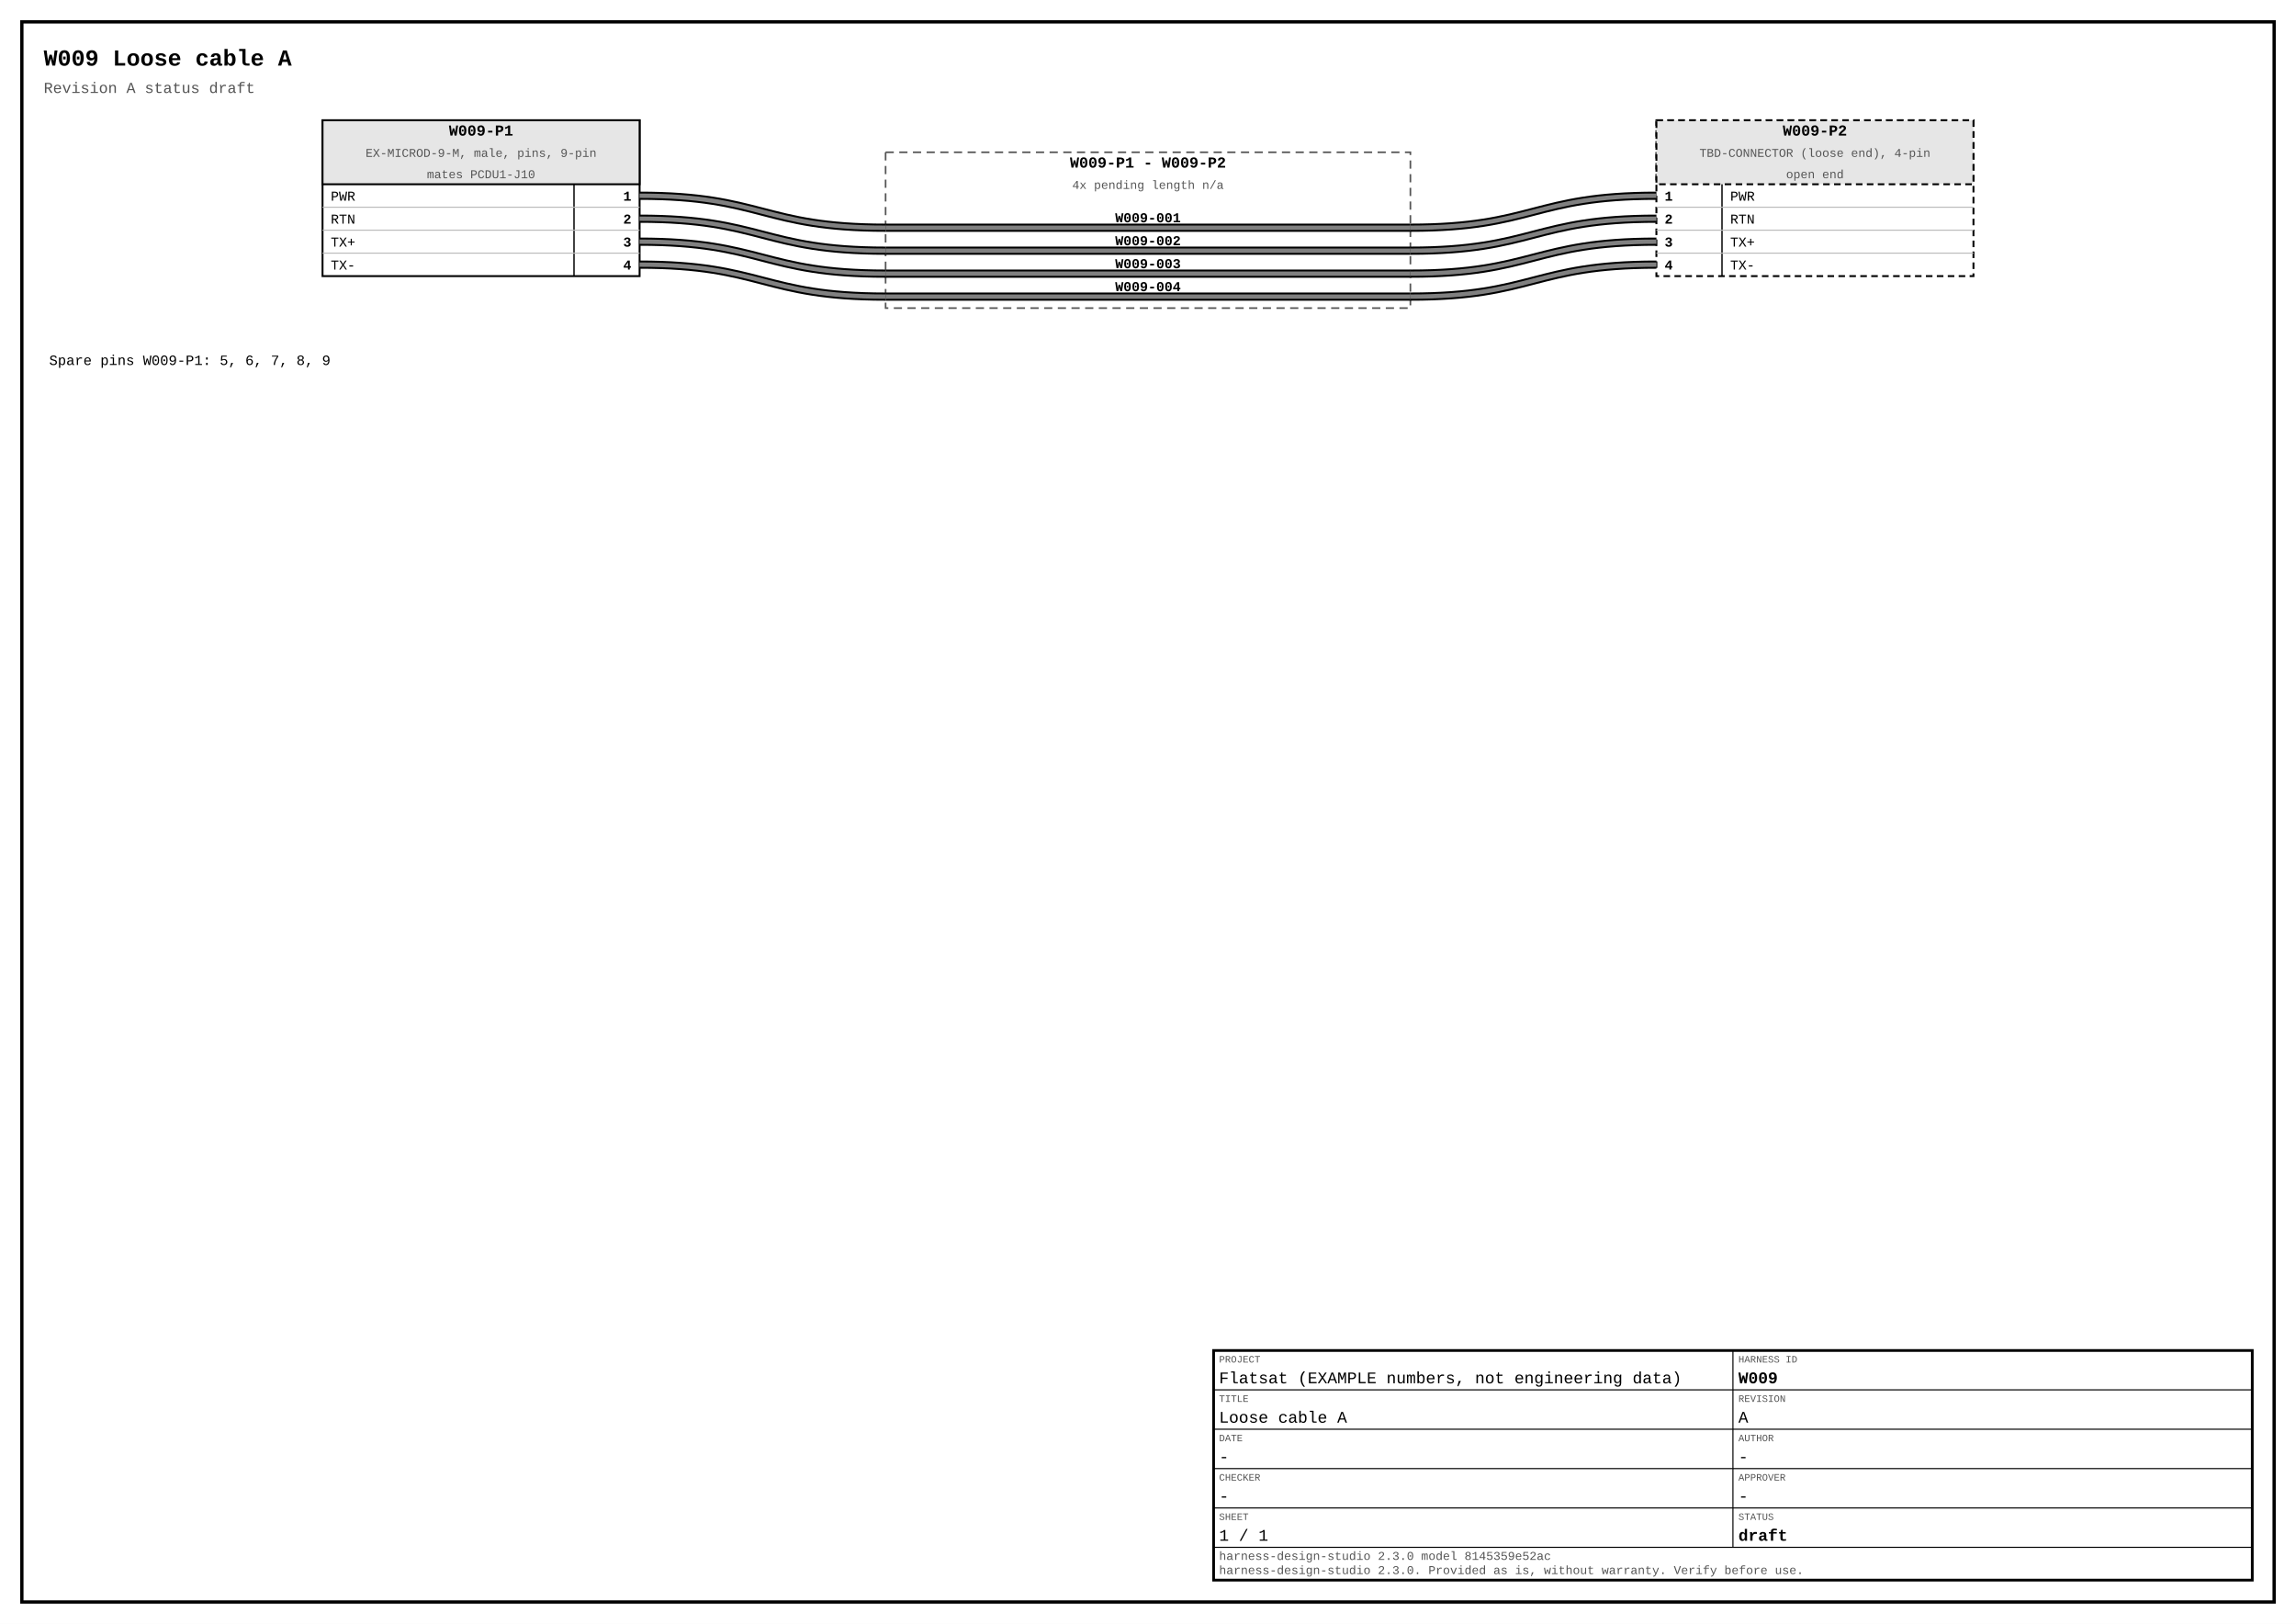
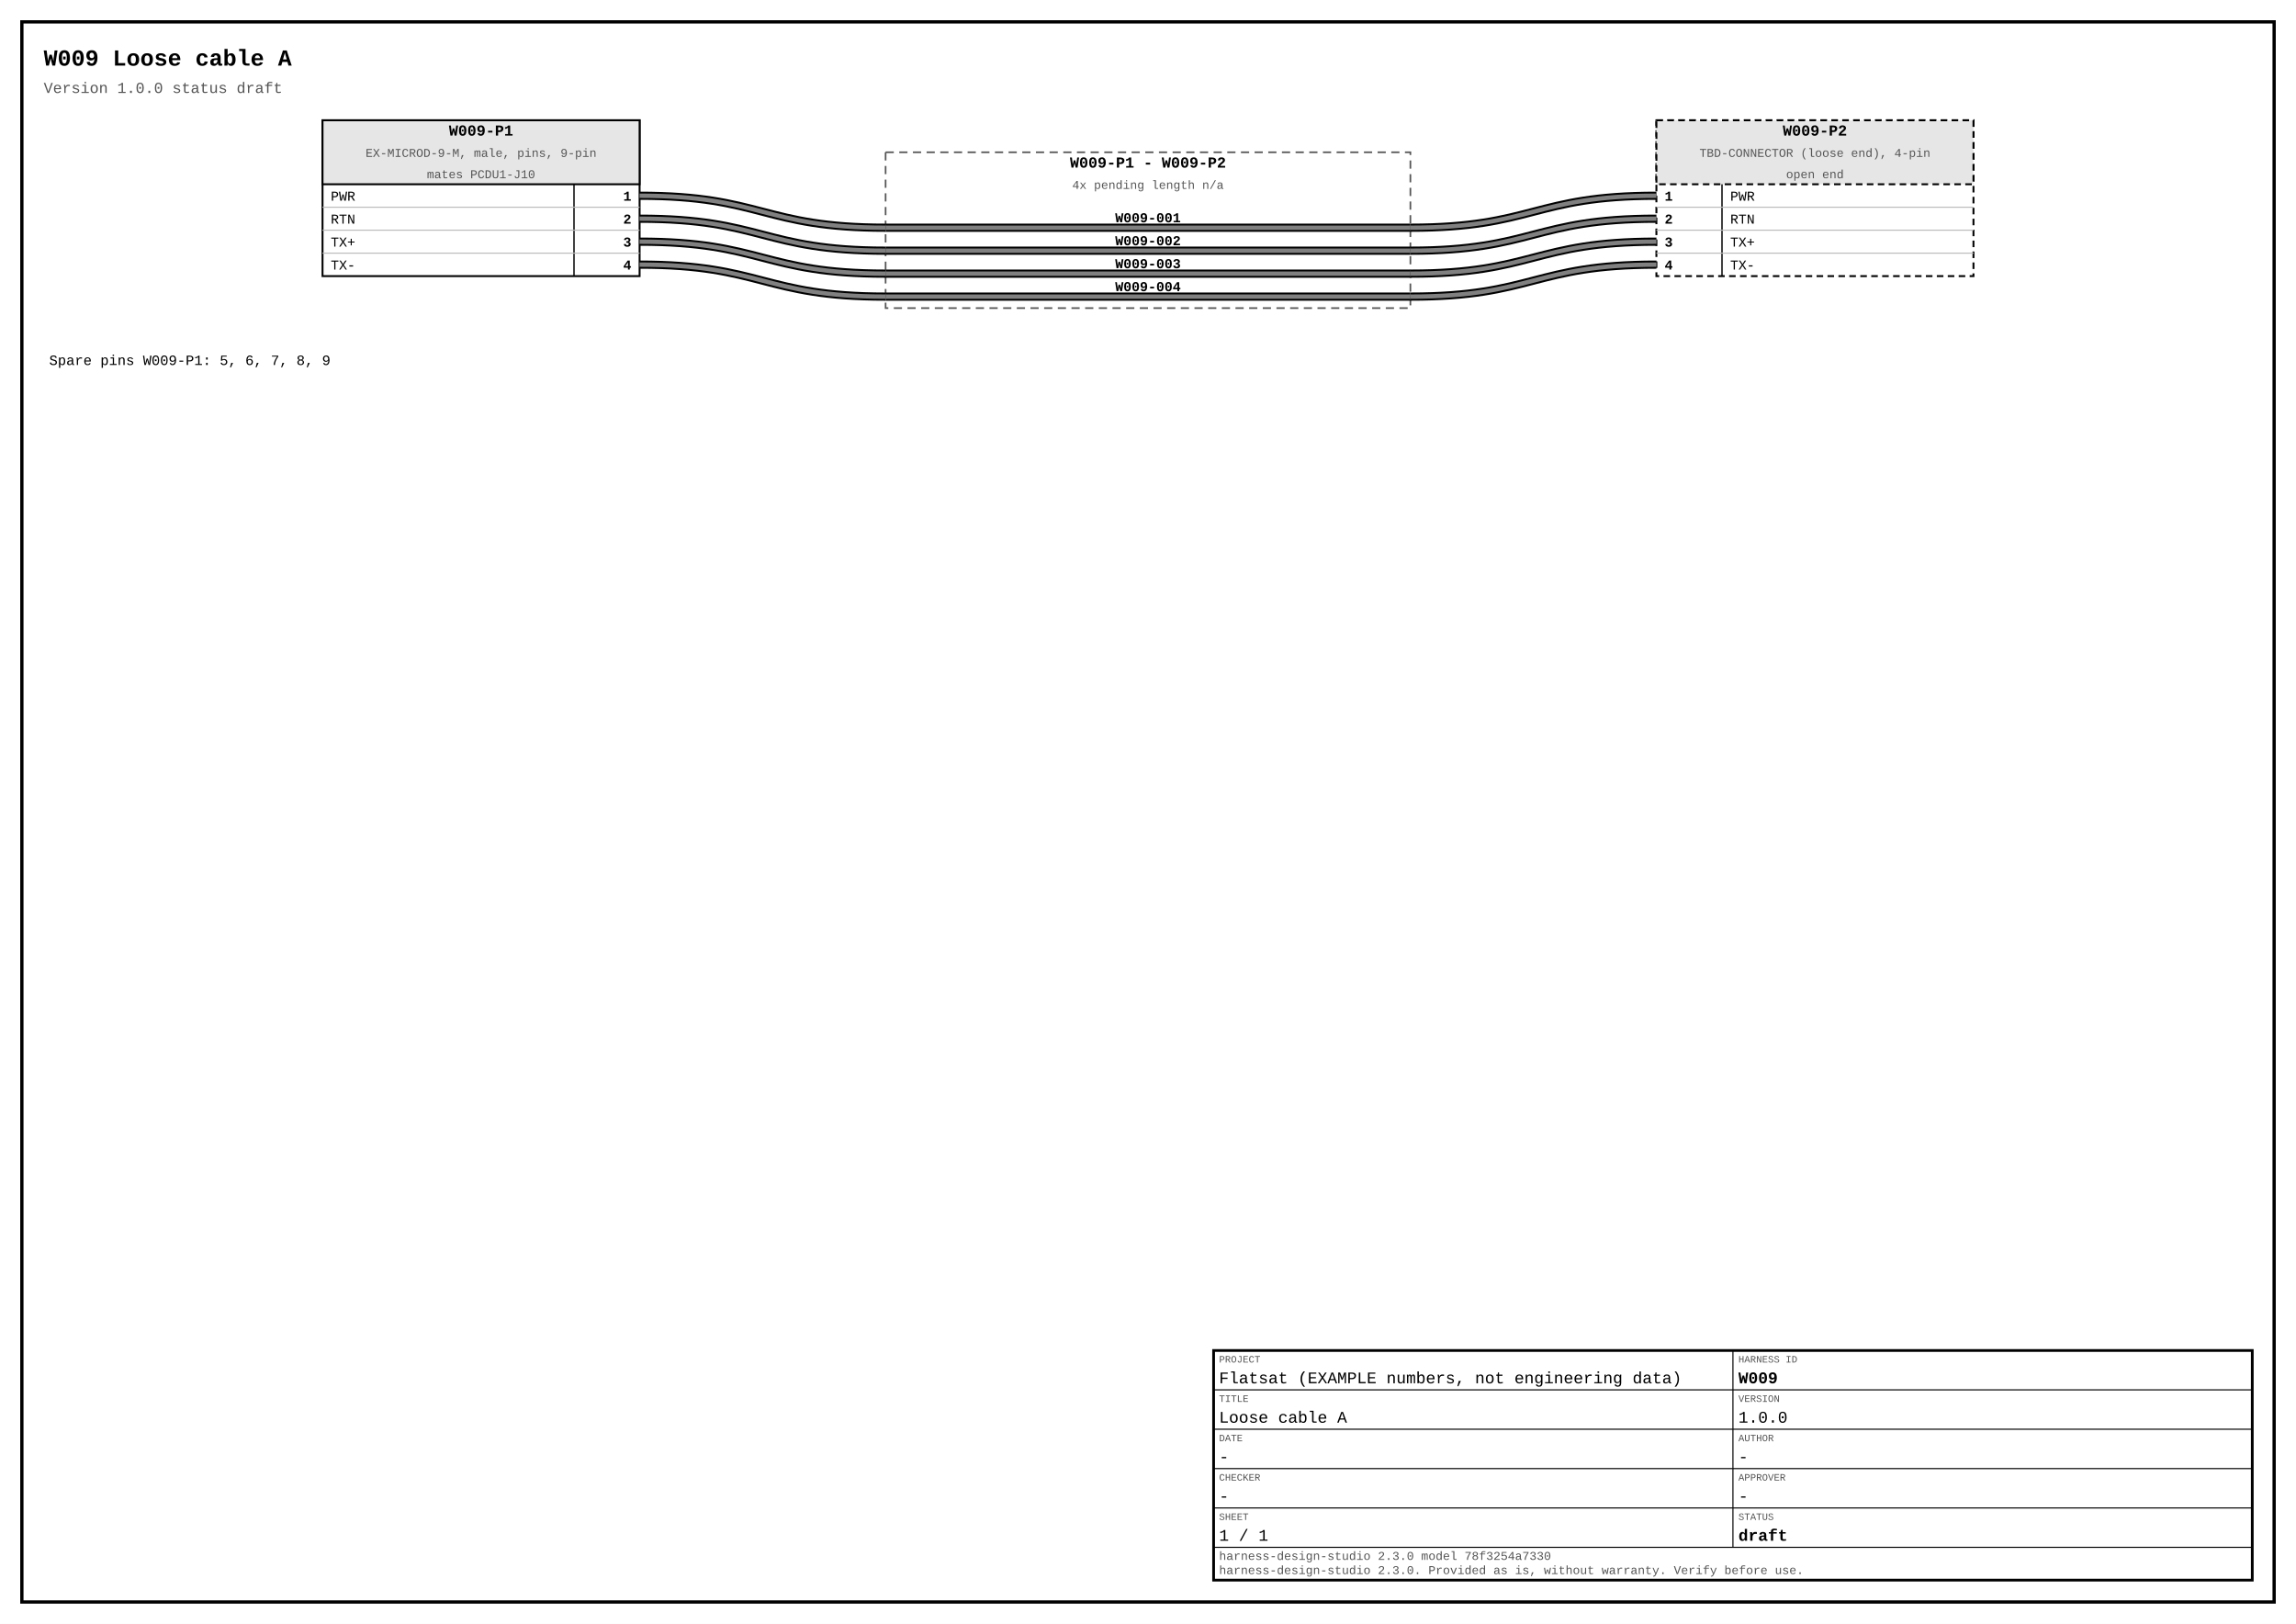
<svg xmlns="http://www.w3.org/2000/svg" width="420mm" height="297mm" viewBox="0 0 420 297" font-family="Courier New, Courier, monospace">
  <rect x="0" y="0" width="420" height="297" fill="#ffffff" />
  <rect x="4" y="4" width="412" height="289" fill="none" stroke="#000000" stroke-width="0.6" />
  <text x="8" y="12" font-size="4.2" font-weight="bold" text-anchor="start" fill="#000000">W009  Loose cable A</text>
-   <text x="8" y="17" font-size="2.8" text-anchor="start" fill="#555555">Revision A  status draft</text>
+   <text x="8" y="17" font-size="2.8" text-anchor="start" fill="#555555">Version 1.0.0  status draft</text>
  <rect x="59" y="22" width="58" height="28.5" fill="#ffffff" stroke="#000000" stroke-width="0.35" />
  <rect x="59" y="22" width="58" height="11.7" fill="#e6e6e6" stroke="#000000" stroke-width="0.35" />
  <text x="88" y="24.8" font-size="2.8" font-weight="bold" text-anchor="middle" fill="#000000">W009-P1</text>
  <text x="88" y="28.7" font-size="2.2" text-anchor="middle" fill="#555555">EX-MICROD-9-M, male, pins, 9-pin</text>
  <text x="88" y="32.6" font-size="2.2" text-anchor="middle" fill="#555555">mates PCDU1-J10</text>
  <line x1="105" y1="33.7" x2="105" y2="50.5" stroke="#000000" stroke-width="0.25" />
  <line x1="59" y1="37.9" x2="117" y2="37.9" stroke="#bbbbbb" stroke-width="0.2" />
  <text x="60.5" y="36.7" font-size="2.5" text-anchor="start" fill="#000000" data-ref="sig/W009-P1/1">PWR</text>
  <text x="115.5" y="36.7" font-size="2.5" font-weight="bold" text-anchor="end" fill="#000000" data-ref="pin/W009-P1/1">1</text>
  <line x1="59" y1="42.1" x2="117" y2="42.1" stroke="#bbbbbb" stroke-width="0.2" />
  <text x="60.5" y="40.9" font-size="2.5" text-anchor="start" fill="#000000" data-ref="sig/W009-P1/2">RTN</text>
  <text x="115.5" y="40.9" font-size="2.5" font-weight="bold" text-anchor="end" fill="#000000" data-ref="pin/W009-P1/2">2</text>
  <line x1="59" y1="46.3" x2="117" y2="46.3" stroke="#bbbbbb" stroke-width="0.2" />
  <text x="60.5" y="45.1" font-size="2.5" text-anchor="start" fill="#000000" data-ref="sig/W009-P1/3">TX+</text>
  <text x="115.5" y="45.1" font-size="2.5" font-weight="bold" text-anchor="end" fill="#000000" data-ref="pin/W009-P1/3">3</text>
  <text x="60.5" y="49.3" font-size="2.5" text-anchor="start" fill="#000000" data-ref="sig/W009-P1/4">TX-</text>
  <text x="115.5" y="49.3" font-size="2.5" font-weight="bold" text-anchor="end" fill="#000000" data-ref="pin/W009-P1/4">4</text>
  <rect x="303" y="22" width="58" height="28.5" fill="#ffffff" stroke="#000000" stroke-width="0.35" stroke-dasharray="1.2 0.8" />
  <rect x="303" y="22" width="58" height="11.7" fill="#e6e6e6" stroke="#000000" stroke-width="0.35" stroke-dasharray="1.2 0.8" />
  <text x="332" y="24.8" font-size="2.8" font-weight="bold" text-anchor="middle" fill="#000000">W009-P2</text>
  <text x="332" y="28.7" font-size="2.2" text-anchor="middle" fill="#555555" data-ref="part/W009-P2">TBD-CONNECTOR (loose end), 4-pin</text>
  <text x="332" y="32.6" font-size="2.2" text-anchor="middle" fill="#555555" data-ref="end/W009-P2">open end</text>
  <line x1="315" y1="33.7" x2="315" y2="50.5" stroke="#000000" stroke-width="0.25" />
  <line x1="303" y1="37.9" x2="361" y2="37.9" stroke="#bbbbbb" stroke-width="0.2" />
  <text x="304.5" y="36.7" font-size="2.5" font-weight="bold" text-anchor="start" fill="#000000" data-ref="pin/W009-P2/1">1</text>
  <text x="316.5" y="36.7" font-size="2.5" text-anchor="start" fill="#000000" data-ref="sig/W009-P2/1">PWR</text>
  <line x1="303" y1="42.1" x2="361" y2="42.1" stroke="#bbbbbb" stroke-width="0.2" />
  <text x="304.5" y="40.9" font-size="2.5" font-weight="bold" text-anchor="start" fill="#000000" data-ref="pin/W009-P2/2">2</text>
  <text x="316.5" y="40.9" font-size="2.5" text-anchor="start" fill="#000000" data-ref="sig/W009-P2/2">RTN</text>
  <line x1="303" y1="46.3" x2="361" y2="46.3" stroke="#bbbbbb" stroke-width="0.2" />
  <text x="304.5" y="45.1" font-size="2.5" font-weight="bold" text-anchor="start" fill="#000000" data-ref="pin/W009-P2/3">3</text>
  <text x="316.5" y="45.1" font-size="2.5" text-anchor="start" fill="#000000" data-ref="sig/W009-P2/3">TX+</text>
  <text x="304.5" y="49.3" font-size="2.5" font-weight="bold" text-anchor="start" fill="#000000" data-ref="pin/W009-P2/4">4</text>
  <text x="316.5" y="49.3" font-size="2.5" text-anchor="start" fill="#000000" data-ref="sig/W009-P2/4">TX-</text>
  <rect x="162" y="27.85" width="96" height="28.5" fill="none" stroke="#555555" stroke-width="0.3" stroke-dasharray="1.5 1" />
  <text x="210" y="30.65" font-size="2.8" font-weight="bold" text-anchor="middle" fill="#000000">W009-P1 - W009-P2</text>
  <text x="210" y="34.55" font-size="2.2" text-anchor="middle" fill="#555555">4x  pending  length n/a</text>
  <path d="M 117 35.8 C 139.5 35.8 139.5 41.65 162 41.65" fill="none" stroke="#000000" stroke-width="1.5" />
  <line x1="162" y1="41.65" x2="258" y2="41.65" stroke="#000000" stroke-width="1.5" />
  <path d="M 258 41.65 C 280.5 41.65 280.5 35.8 303 35.8" fill="none" stroke="#000000" stroke-width="1.5" />
  <path d="M 117 35.8 C 139.5 35.8 139.5 41.65 162 41.65" fill="none" stroke="#808080" stroke-width="0.8" />
  <line x1="162" y1="41.65" x2="258" y2="41.65" stroke="#808080" stroke-width="0.8" />
  <path d="M 258 41.65 C 280.5 41.65 280.5 35.8 303 35.8" fill="none" stroke="#808080" stroke-width="0.8" />
  <text x="210" y="40.65" font-size="2.5" font-weight="bold" text-anchor="middle" fill="#000000">W009-001</text>
  <path d="M 117 40 C 139.5 40 139.5 45.85 162 45.85" fill="none" stroke="#000000" stroke-width="1.5" />
  <line x1="162" y1="45.85" x2="258" y2="45.85" stroke="#000000" stroke-width="1.5" />
  <path d="M 258 45.85 C 280.5 45.85 280.5 40 303 40" fill="none" stroke="#000000" stroke-width="1.5" />
  <path d="M 117 40 C 139.5 40 139.5 45.85 162 45.85" fill="none" stroke="#808080" stroke-width="0.8" />
  <line x1="162" y1="45.85" x2="258" y2="45.85" stroke="#808080" stroke-width="0.8" />
  <path d="M 258 45.85 C 280.5 45.85 280.5 40 303 40" fill="none" stroke="#808080" stroke-width="0.8" />
  <text x="210" y="44.85" font-size="2.5" font-weight="bold" text-anchor="middle" fill="#000000">W009-002</text>
  <path d="M 117 44.2 C 139.5 44.2 139.5 50.05 162 50.05" fill="none" stroke="#000000" stroke-width="1.5" />
  <line x1="162" y1="50.05" x2="258" y2="50.05" stroke="#000000" stroke-width="1.5" />
  <path d="M 258 50.05 C 280.5 50.05 280.5 44.2 303 44.2" fill="none" stroke="#000000" stroke-width="1.5" />
  <path d="M 117 44.2 C 139.5 44.2 139.5 50.05 162 50.05" fill="none" stroke="#808080" stroke-width="0.8" />
  <line x1="162" y1="50.05" x2="258" y2="50.05" stroke="#808080" stroke-width="0.8" />
  <path d="M 258 50.05 C 280.5 50.05 280.5 44.2 303 44.2" fill="none" stroke="#808080" stroke-width="0.8" />
  <text x="210" y="49.05" font-size="2.5" font-weight="bold" text-anchor="middle" fill="#000000">W009-003</text>
  <path d="M 117 48.4 C 139.5 48.4 139.5 54.25 162 54.25" fill="none" stroke="#000000" stroke-width="1.5" />
  <line x1="162" y1="54.25" x2="258" y2="54.25" stroke="#000000" stroke-width="1.5" />
  <path d="M 258 54.25 C 280.5 54.25 280.5 48.4 303 48.4" fill="none" stroke="#000000" stroke-width="1.5" />
  <path d="M 117 48.4 C 139.5 48.4 139.5 54.25 162 54.25" fill="none" stroke="#808080" stroke-width="0.8" />
  <line x1="162" y1="54.25" x2="258" y2="54.25" stroke="#808080" stroke-width="0.8" />
  <path d="M 258 54.25 C 280.5 54.25 280.5 48.4 303 48.4" fill="none" stroke="#808080" stroke-width="0.8" />
  <text x="210" y="53.25" font-size="2.5" font-weight="bold" text-anchor="middle" fill="#000000">W009-004</text>
  <text x="9" y="66.75" font-size="2.6" text-anchor="start" fill="#000000">Spare pins W009-P1: 5, 6, 7, 8, 9</text>
  <rect x="222" y="247" width="190" height="42" fill="none" stroke="#000000" stroke-width="0.5" />
  <line x1="222" y1="247" x2="317" y2="247" stroke="#000000" stroke-width="0.2" />
  <text x="223" y="249.2" font-size="1.8" text-anchor="start" fill="#555555">PROJECT</text>
  <text x="223" y="253" font-size="3" text-anchor="start" fill="#000000">Flatsat (EXAMPLE numbers, not engineering data)</text>
  <line x1="317" y1="247" x2="412" y2="247" stroke="#000000" stroke-width="0.2" />
  <text x="318" y="249.2" font-size="1.8" text-anchor="start" fill="#555555">HARNESS ID</text>
  <text x="318" y="253" font-size="3" font-weight="bold" text-anchor="start" fill="#000000">W009</text>
  <line x1="222" y1="254.2" x2="317" y2="254.2" stroke="#000000" stroke-width="0.2" />
  <text x="223" y="256.4" font-size="1.8" text-anchor="start" fill="#555555">TITLE</text>
  <text x="223" y="260.2" font-size="3" text-anchor="start" fill="#000000">Loose cable A</text>
  <line x1="317" y1="254.2" x2="412" y2="254.2" stroke="#000000" stroke-width="0.2" />
-   <text x="318" y="256.4" font-size="1.8" text-anchor="start" fill="#555555">REVISION</text>
-   <text x="318" y="260.2" font-size="3" text-anchor="start" fill="#000000">A</text>
+   <text x="318" y="256.4" font-size="1.8" text-anchor="start" fill="#555555">VERSION</text>
+   <text x="318" y="260.2" font-size="3" text-anchor="start" fill="#000000">1.0.0</text>
  <line x1="222" y1="261.4" x2="317" y2="261.4" stroke="#000000" stroke-width="0.2" />
  <text x="223" y="263.6" font-size="1.8" text-anchor="start" fill="#555555">DATE</text>
  <text x="223" y="267.4" font-size="3" text-anchor="start" fill="#000000">-</text>
  <line x1="317" y1="261.4" x2="412" y2="261.4" stroke="#000000" stroke-width="0.2" />
  <text x="318" y="263.6" font-size="1.8" text-anchor="start" fill="#555555">AUTHOR</text>
  <text x="318" y="267.4" font-size="3" text-anchor="start" fill="#000000">-</text>
  <line x1="222" y1="268.6" x2="317" y2="268.6" stroke="#000000" stroke-width="0.2" />
  <text x="223" y="270.8" font-size="1.8" text-anchor="start" fill="#555555">CHECKER</text>
  <text x="223" y="274.6" font-size="3" text-anchor="start" fill="#000000">-</text>
  <line x1="317" y1="268.6" x2="412" y2="268.6" stroke="#000000" stroke-width="0.2" />
  <text x="318" y="270.8" font-size="1.8" text-anchor="start" fill="#555555">APPROVER</text>
  <text x="318" y="274.6" font-size="3" text-anchor="start" fill="#000000">-</text>
  <line x1="222" y1="275.8" x2="317" y2="275.8" stroke="#000000" stroke-width="0.2" />
  <text x="223" y="278" font-size="1.8" text-anchor="start" fill="#555555">SHEET</text>
  <text x="223" y="281.8" font-size="3" text-anchor="start" fill="#000000">1 / 1</text>
  <line x1="317" y1="275.8" x2="412" y2="275.8" stroke="#000000" stroke-width="0.2" />
  <text x="318" y="278" font-size="1.8" text-anchor="start" fill="#555555">STATUS</text>
  <text x="318" y="281.8" font-size="3" font-weight="bold" text-anchor="start" fill="#000000">draft</text>
  <line x1="317" y1="247" x2="317" y2="283" stroke="#000000" stroke-width="0.2" />
  <line x1="222" y1="283" x2="412" y2="283" stroke="#000000" stroke-width="0.2" />
-   <text x="223" y="285.3" font-size="2.2" text-anchor="start" fill="#555555">harness-design-studio 2.3.0 model 8145359e52ac</text>
+   <text x="223" y="285.3" font-size="2.2" text-anchor="start" fill="#555555">harness-design-studio 2.3.0 model 78f3254a7330</text>
  <text x="223" y="287.9" font-size="2.2" text-anchor="start" fill="#555555">harness-design-studio 2.3.0. Provided as is, without warranty. Verify before use.</text>
</svg>
